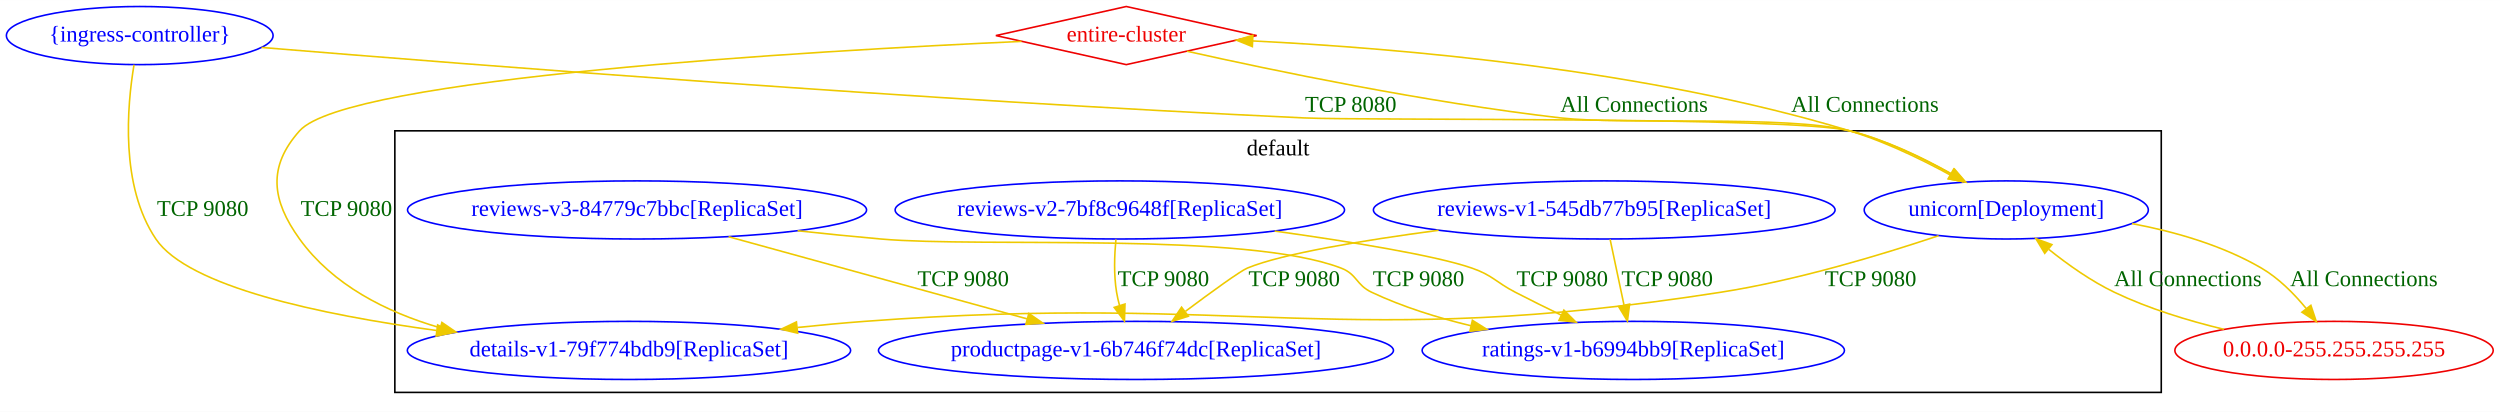
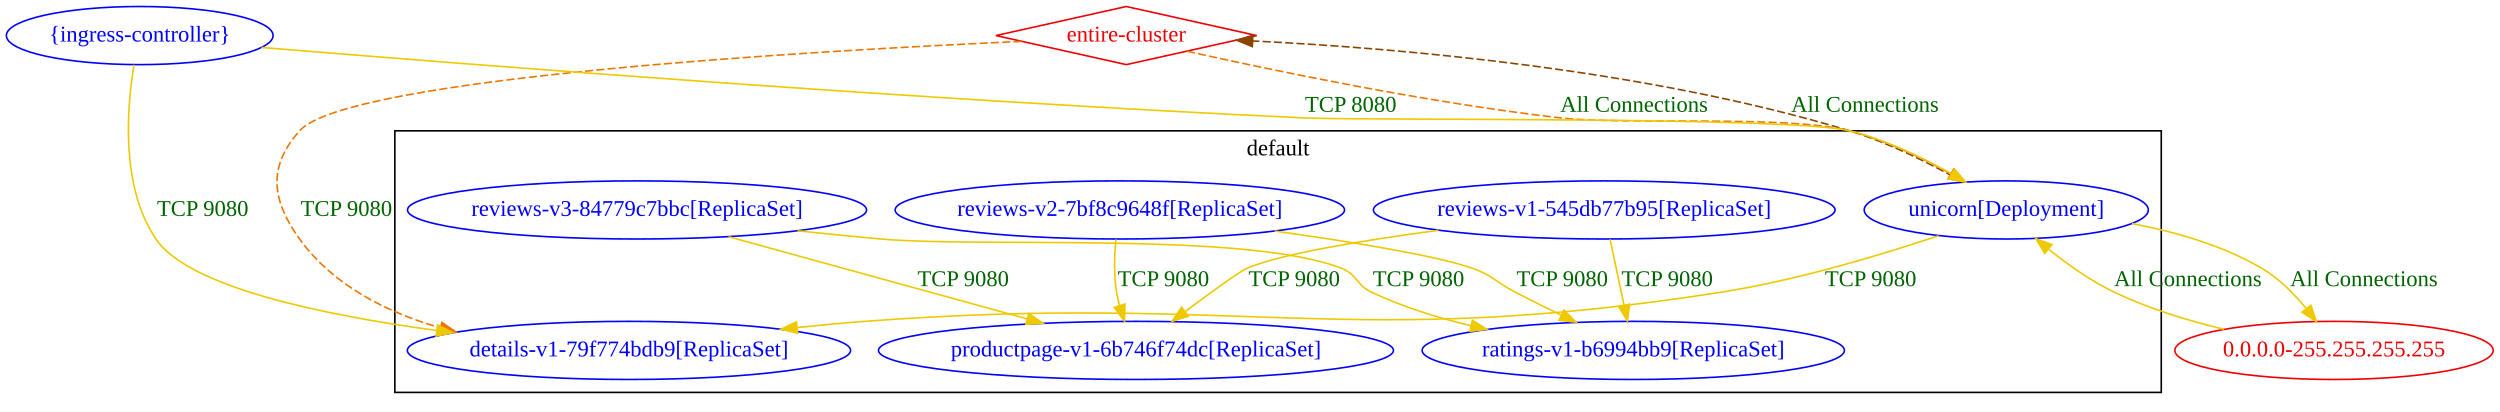
<svg xmlns="http://www.w3.org/2000/svg" width="1548pt" height="255pt" viewBox="0.00 0.00 1548.33 255.00">
  <g id="graph0" class="graph" transform="scale(1 1) rotate(0) translate(4 251)">
    <polygon fill="white" stroke="transparent" points="-4,4 -4,-251 1544.33,-251 1544.33,4 -4,4" />
    <g id="clust1" class="cluster">
      <polygon fill="none" stroke="black" points="240.54,-8 240.54,-170 1334.54,-170 1334.54,-8 240.54,-8" />
      <text text-anchor="middle" x="787.54" y="-154.8" font-family="Times New Roman,serif" font-size="14.00">default</text>
    </g>
    <g id="node1" class="node">
      <ellipse fill="none" stroke="blue" cx="385.54" cy="-34" rx="137.28" ry="18" />
      <text text-anchor="middle" x="385.54" y="-30.3" font-family="Times New Roman,serif" font-size="14.00" fill="blue">details-v1-79f774bdb9[ReplicaSet]</text>
    </g>
    <g id="node2" class="node">
      <ellipse fill="none" stroke="blue" cx="699.54" cy="-34" rx="159.47" ry="18" />
      <text text-anchor="middle" x="699.54" y="-30.3" font-family="Times New Roman,serif" font-size="14.00" fill="blue">productpage-v1-6b746f74dc[ReplicaSet]</text>
    </g>
    <g id="node3" class="node">
      <ellipse fill="none" stroke="blue" cx="1007.54" cy="-34" rx="130.78" ry="18" />
      <text text-anchor="middle" x="1007.54" y="-30.3" font-family="Times New Roman,serif" font-size="14.00" fill="blue">ratings-v1-b6994bb9[ReplicaSet]</text>
    </g>
    <g id="node4" class="node">
      <ellipse fill="none" stroke="blue" cx="989.54" cy="-121" rx="142.97" ry="18" />
      <text text-anchor="middle" x="989.54" y="-117.3" font-family="Times New Roman,serif" font-size="14.00" fill="blue">reviews-v1-545db77b95[ReplicaSet]</text>
    </g>
    <g id="edge2" class="edge">
      <path fill="none" stroke="#eec900" d="M886.93,-108.4C839.99,-102.15 790.08,-93.91 768.54,-85 764.12,-83.17 746.53,-70.41 730.22,-58.24" />
      <polygon fill="#eec900" stroke="#eec900" points="731.98,-55.19 721.88,-51.99 727.78,-60.79 731.98,-55.19" />
      <text text-anchor="middle" x="797.54" y="-73.8" font-family="Times New Roman,serif" font-size="14.00" fill="darkgreen">TCP 9080</text>
    </g>
    <g id="edge3" class="edge">
      <path fill="none" stroke="#eec900" d="M993.19,-102.8C995.65,-91.16 998.96,-75.55 1001.77,-62.24" />
      <polygon fill="#eec900" stroke="#eec900" points="1005.26,-62.68 1003.91,-52.18 998.41,-61.23 1005.26,-62.68" />
      <text text-anchor="middle" x="1028.54" y="-73.8" font-family="Times New Roman,serif" font-size="14.00" fill="darkgreen">TCP 9080</text>
    </g>
    <g id="node5" class="node">
      <ellipse fill="none" stroke="blue" cx="689.54" cy="-121" rx="139.18" ry="18" />
      <text text-anchor="middle" x="689.54" y="-117.3" font-family="Times New Roman,serif" font-size="14.00" fill="blue">reviews-v2-7bf8c9648f[ReplicaSet]</text>
    </g>
    <g id="edge4" class="edge">
      <path fill="none" stroke="#eec900" d="M687.13,-102.77C686.2,-93.08 685.74,-80.8 687.54,-70 687.99,-67.3 688.62,-64.53 689.37,-61.79" />
      <polygon fill="#eec900" stroke="#eec900" points="692.74,-62.74 692.4,-52.15 686.06,-60.64 692.74,-62.74" />
      <text text-anchor="middle" x="716.54" y="-73.8" font-family="Times New Roman,serif" font-size="14.00" fill="darkgreen">TCP 9080</text>
    </g>
    <g id="edge5" class="edge">
      <path fill="none" stroke="#eec900" d="M785.45,-107.92C833.03,-101.26 885.04,-92.79 907.54,-85 920.52,-80.51 922.35,-76.3 934.54,-70 943.63,-65.3 953.44,-60.45 962.84,-55.91" />
      <polygon fill="#eec900" stroke="#eec900" points="964.56,-58.97 972.06,-51.49 961.53,-52.66 964.56,-58.97" />
      <text text-anchor="middle" x="963.54" y="-73.8" font-family="Times New Roman,serif" font-size="14.00" fill="darkgreen">TCP 9080</text>
    </g>
    <g id="node6" class="node">
      <ellipse fill="none" stroke="blue" cx="390.54" cy="-121" rx="142.17" ry="18" />
      <text text-anchor="middle" x="390.54" y="-117.3" font-family="Times New Roman,serif" font-size="14.00" fill="blue">reviews-v3-84779c7bbc[ReplicaSet]</text>
    </g>
    <g id="edge6" class="edge">
      <path fill="none" stroke="#eec900" d="M447.22,-104.41C499.4,-90.05 576.88,-68.74 632.2,-53.52" />
      <polygon fill="#eec900" stroke="#eec900" points="633.2,-56.88 641.92,-50.85 631.35,-50.13 633.2,-56.88" />
      <text text-anchor="middle" x="592.54" y="-73.8" font-family="Times New Roman,serif" font-size="14.00" fill="darkgreen">TCP 9080</text>
    </g>
    <g id="edge7" class="edge">
      <path fill="none" stroke="#eec900" d="M489.97,-108.1C507.16,-106.25 524.86,-104.47 541.54,-103 604.76,-97.45 767.28,-107.69 826.54,-85 836.59,-81.15 835.81,-74.59 845.54,-70 864.64,-61 886.1,-54.28 907,-49.28" />
      <polygon fill="#eec900" stroke="#eec900" points="907.9,-52.66 916.87,-47.03 906.35,-45.84 907.9,-52.66" />
      <text text-anchor="middle" x="874.54" y="-73.8" font-family="Times New Roman,serif" font-size="14.00" fill="darkgreen">TCP 9080</text>
    </g>
    <g id="node7" class="node">
      <ellipse fill="none" stroke="blue" cx="1238.54" cy="-121" rx="87.99" ry="18" />
      <text text-anchor="middle" x="1238.54" y="-117.3" font-family="Times New Roman,serif" font-size="14.00" fill="blue">unicorn[Deployment]</text>
    </g>
    <g id="edge9" class="edge">
      <path fill="none" stroke="#eec900" d="M1196.62,-105.06C1161.15,-93.17 1108.71,-77.35 1061.54,-70 828.66,-33.7 766.57,-69.64 531.54,-52 518.03,-50.99 503.84,-49.66 489.83,-48.2" />
      <polygon fill="#eec900" stroke="#eec900" points="490,-44.69 479.68,-47.11 489.25,-51.65 490,-44.69" />
      <text text-anchor="middle" x="1154.54" y="-73.8" font-family="Times New Roman,serif" font-size="14.00" fill="darkgreen">TCP 9080</text>
    </g>
    <g id="node8" class="node">
      <ellipse fill="none" stroke="#ee0000" cx="1441.54" cy="-34" rx="98.58" ry="18" />
      <text text-anchor="middle" x="1441.54" y="-30.3" font-family="Times New Roman,serif" font-size="14.00" fill="#ee0000">0.0.0.0-255.255.255.255</text>
    </g>
    <g id="edge8" class="edge">
      <path fill="none" stroke="#eec900" d="M1316.42,-112.54C1343.15,-107.51 1372.39,-99.08 1396.54,-85 1407.2,-78.78 1416.73,-69.18 1424.24,-60.05" />
      <polygon fill="#eec900" stroke="#eec900" points="1427.19,-61.95 1430.55,-51.9 1421.66,-57.67 1427.19,-61.95" />
      <text text-anchor="middle" x="1460.04" y="-73.8" font-family="Times New Roman,serif" font-size="14.00" fill="darkgreen">All Connections</text>
    </g>
    <g id="node9" class="node">
      <polygon fill="none" stroke="#ee0000" points="693.54,-247 612.77,-229 693.54,-211 774.31,-229 693.54,-247" />
      <text text-anchor="middle" x="693.54" y="-225.3" font-family="Times New Roman,serif" font-size="14.00" fill="#ee0000">entire-cluster</text>
    </g>
    <g id="edge10" class="edge">
-       <path fill="none" stroke="#eec900" d="M1211.94,-138.17C1192.99,-148.93 1166.54,-162.43 1141.54,-170 1015.79,-208.09 862.75,-221.17 772,-225.66" />
-       <polygon fill="#eec900" stroke="#eec900" points="771.62,-222.17 761.79,-226.14 771.95,-229.16 771.62,-222.17" />
+       <path fill="none" stroke="#8b4500" stroke-dasharray="5,2" d="M1211.94,-138.17C1192.99,-148.93 1166.54,-162.43 1141.54,-170 1015.79,-208.09 862.75,-221.17 772,-225.66" />
+       <polygon fill="#8b4500" stroke="#8b4500" points="771.62,-222.17 761.79,-226.14 771.95,-229.16 771.62,-222.17" />
      <text text-anchor="middle" x="1151.04" y="-181.8" font-family="Times New Roman,serif" font-size="14.00" fill="darkgreen">All Connections</text>
    </g>
    <g id="edge1" class="edge">
      <path fill="none" stroke="#eec900" d="M1373.31,-47.08C1351.06,-52.44 1326.65,-59.89 1305.54,-70 1291.11,-76.91 1276.68,-87.14 1264.93,-96.55" />
      <polygon fill="#eec900" stroke="#eec900" points="1262.37,-94.13 1256.89,-103.2 1266.83,-99.53 1262.37,-94.13" />
      <text text-anchor="middle" x="1351.04" y="-73.8" font-family="Times New Roman,serif" font-size="14.00" fill="darkgreen">All Connections</text>
    </g>
    <g id="edge11" class="edge">
-       <path fill="none" stroke="#eec900" d="M628.67,-225.39C497.54,-219.45 210.85,-202.82 181.54,-170 161.71,-147.79 164.13,-127.16 181.54,-103 202.06,-74.54 235,-57.81 268.48,-48.04" />
-       <polygon fill="#eec900" stroke="#eec900" points="269.67,-51.34 278.4,-45.34 267.83,-44.58 269.67,-51.34" />
+       <path fill="none" stroke="#ee7600" stroke-dasharray="5,2" d="M628.67,-225.39C497.54,-219.45 210.85,-202.82 181.54,-170 161.71,-147.79 164.13,-127.16 181.54,-103 202.06,-74.54 235,-57.81 268.48,-48.04" />
+       <polygon fill="#ee7600" stroke="#ee7600" points="269.67,-51.34 278.4,-45.34 267.83,-44.58 269.67,-51.34" />
      <text text-anchor="middle" x="210.54" y="-117.3" font-family="Times New Roman,serif" font-size="14.00" fill="darkgreen">TCP 9080</text>
    </g>
    <g id="edge12" class="edge">
-       <path fill="none" stroke="#eec900" d="M731.16,-219.29C782.94,-207.7 879.25,-187.56 962.54,-178 1002.1,-173.46 1102.98,-179.93 1141.54,-170 1163.39,-164.37 1186.08,-153.46 1204.02,-143.47" />
-       <polygon fill="#eec900" stroke="#eec900" points="1206,-146.37 1212.94,-138.36 1202.52,-140.29 1206,-146.37" />
+       <path fill="none" stroke="#ee7600" stroke-dasharray="5,2" d="M731.16,-219.29C782.94,-207.7 879.25,-187.56 962.54,-178 1002.1,-173.46 1102.98,-179.93 1141.54,-170 1163.39,-164.37 1186.08,-153.46 1204.02,-143.47" />
+       <polygon fill="#ee7600" stroke="#ee7600" points="1206,-146.37 1212.94,-138.36 1202.52,-140.29 1206,-146.37" />
      <text text-anchor="middle" x="1008.04" y="-181.8" font-family="Times New Roman,serif" font-size="14.00" fill="darkgreen">All Connections</text>
    </g>
    <g id="node10" class="node">
      <ellipse fill="none" stroke="blue" cx="82.54" cy="-229" rx="82.59" ry="18" />
      <text text-anchor="middle" x="82.54" y="-225.3" font-family="Times New Roman,serif" font-size="14.00" fill="blue">{ingress-controller}</text>
    </g>
    <g id="edge13" class="edge">
      <path fill="none" stroke="#eec900" d="M79.01,-210.94C74.68,-185.17 70.38,-135.85 92.54,-103 112.45,-73.49 194.26,-56.13 266.39,-46.34" />
      <polygon fill="#eec900" stroke="#eec900" points="267.03,-49.78 276.49,-45.01 266.12,-42.84 267.03,-49.78" />
      <text text-anchor="middle" x="121.54" y="-117.3" font-family="Times New Roman,serif" font-size="14.00" fill="darkgreen">TCP 9080</text>
    </g>
    <g id="edge14" class="edge">
      <path fill="none" stroke="#eec900" d="M157.99,-221.63C289.15,-210.81 567.75,-188.96 803.54,-178 841.07,-176.26 1105.07,-178.99 1141.54,-170 1163.6,-164.56 1186.47,-153.55 1204.45,-143.45" />
      <polygon fill="#eec900" stroke="#eec900" points="1206.48,-146.32 1213.38,-138.28 1202.97,-140.26 1206.48,-146.32" />
      <text text-anchor="middle" x="832.54" y="-181.8" font-family="Times New Roman,serif" font-size="14.00" fill="darkgreen">TCP 8080</text>
    </g>
  </g>
</svg>
